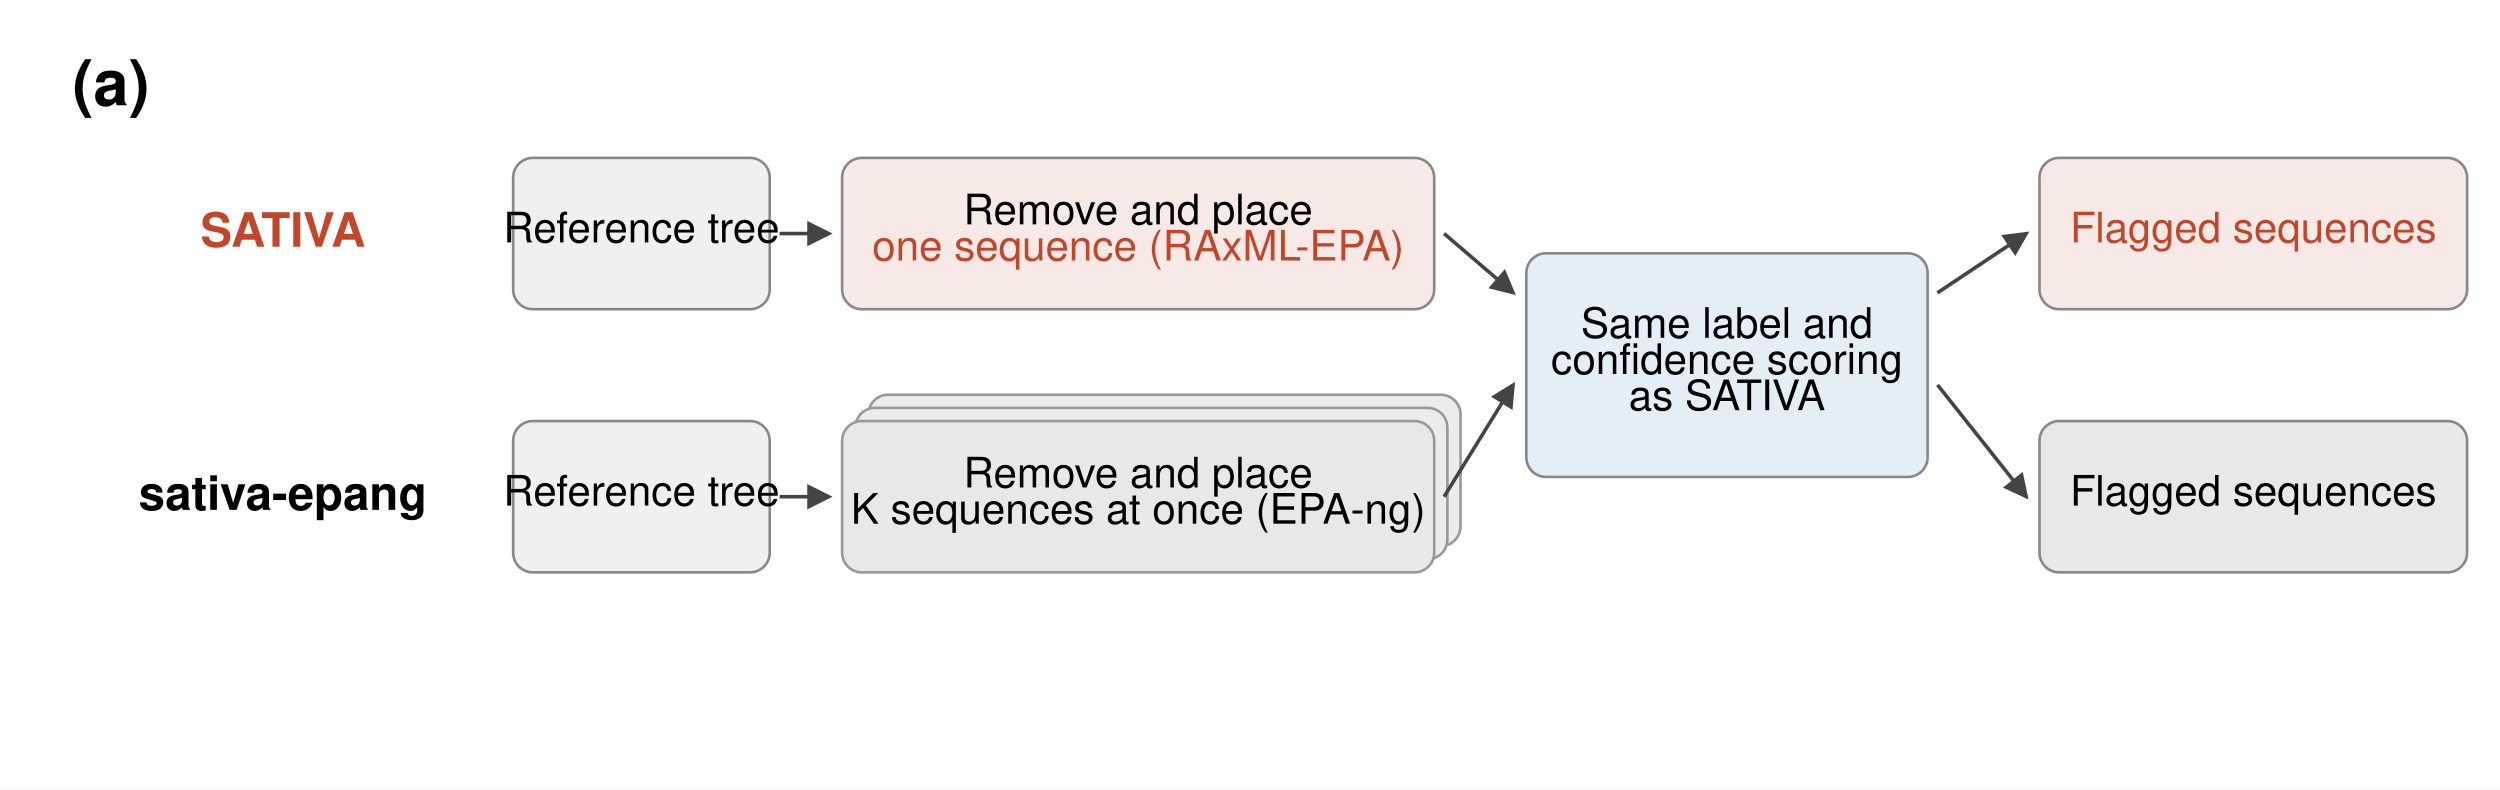
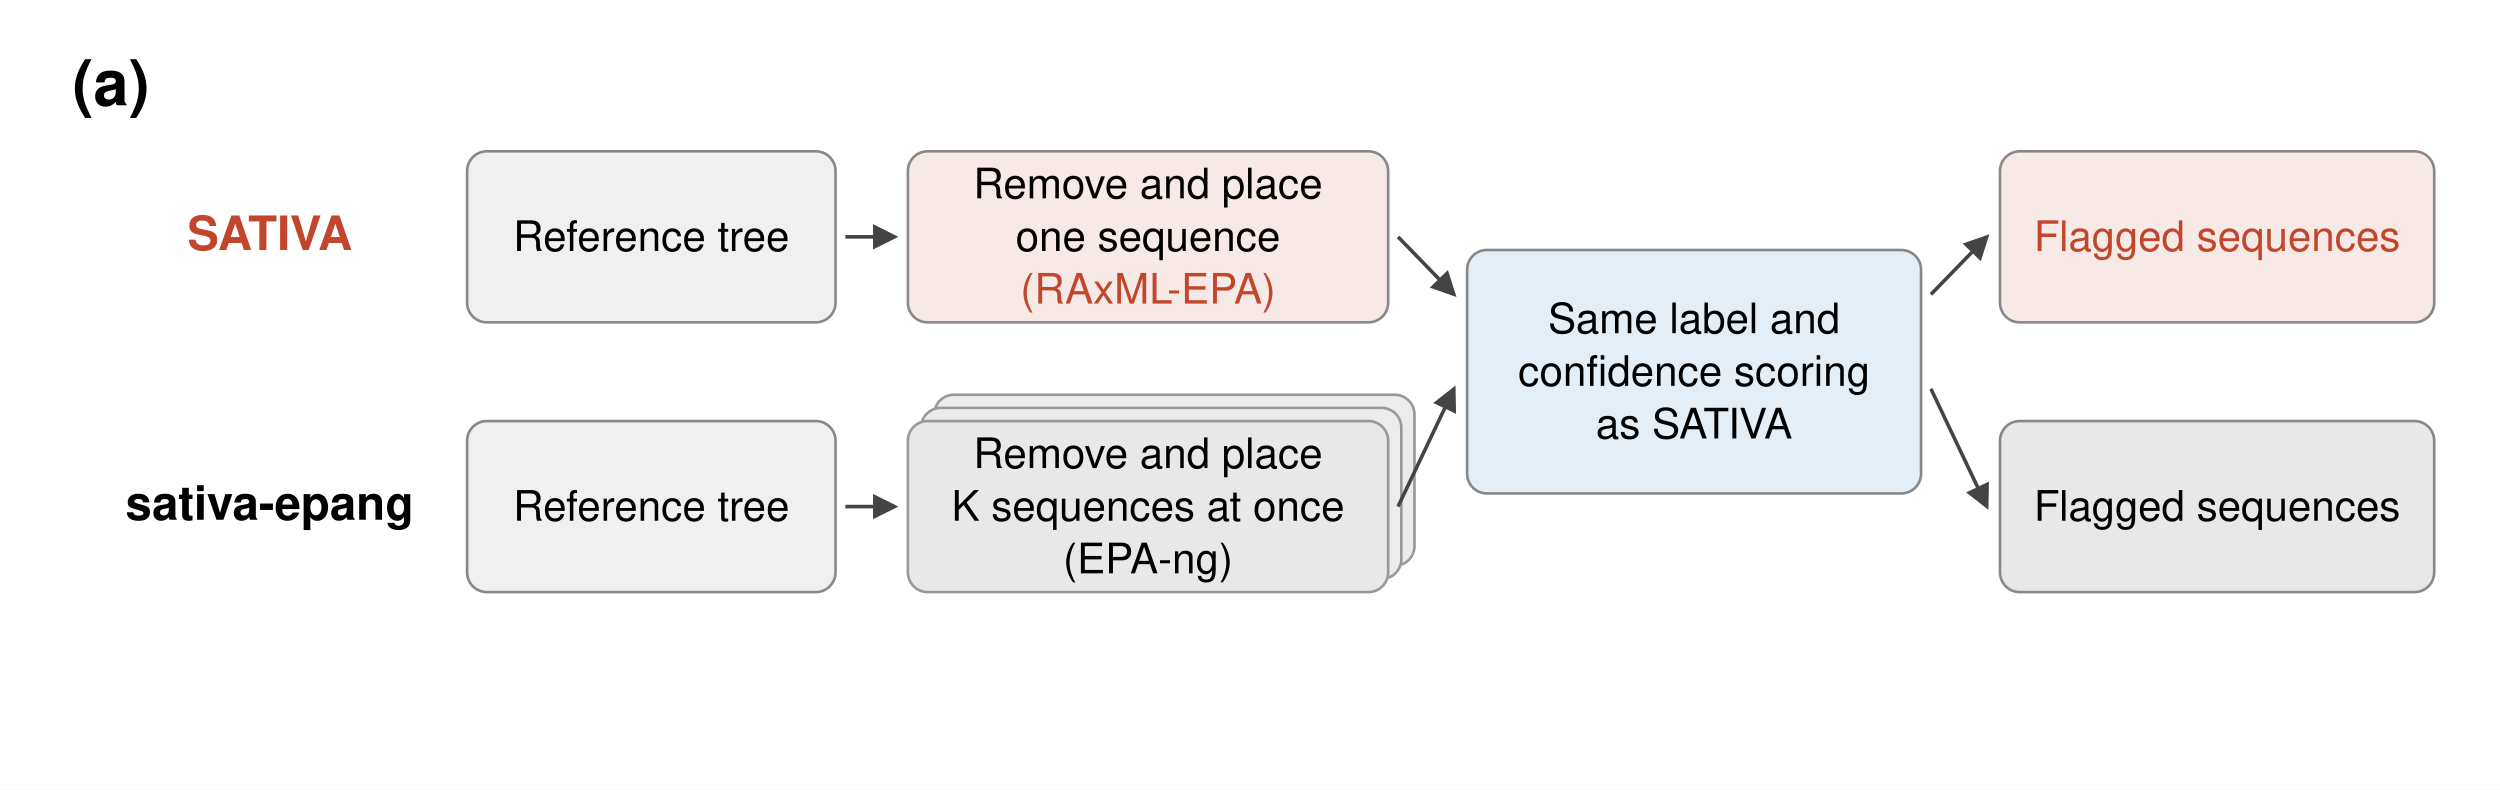
<svg xmlns="http://www.w3.org/2000/svg" width="760" height="240" viewBox="0 0 760 240" font-family="Helvetica,Arial,sans-serif">
  <rect width="760" height="240" fill="#fff" />
  <defs>
    <marker id="head" markerWidth="7" markerHeight="7" refX="6" refY="3.5" orient="auto">
      <path d="M0,0 L7,3.5 L0,7 z" fill="#444" />
    </marker>
  </defs>
  <text x="22.0" y="32.0" font-size="19.2" fill="#000" font-weight="bold" text-anchor="start">(a)</text>
-   <text x="86.0" y="75.0" font-size="14.4" fill="#c1462c" font-weight="bold" text-anchor="middle">SATIVA</text>
-   <text x="86.0" y="155.0" font-size="14.4" fill="#000000" font-weight="bold" text-anchor="middle">sativa-epang</text>
-   <rect x="156" y="48" width="78" height="46" rx="6" fill="#f0f0f0" stroke="#888" stroke-width="0.8" />
-   <text x="195.0" y="73.7" font-size="12.8" fill="#000" font-weight="normal" text-anchor="middle">Reference tree</text>
-   <rect x="156" y="128" width="78" height="46" rx="6" fill="#f0f0f0" stroke="#888" stroke-width="0.8" />
-   <text x="195.0" y="153.7" font-size="12.8" fill="#000" font-weight="normal" text-anchor="middle">Reference tree</text>
-   <rect x="256" y="48" width="180" height="46" rx="6" fill="#f7e9e6" stroke="#888" stroke-width="0.8" />
-   <text x="346.0" y="68.2" font-size="12.8" fill="#000" font-weight="normal" text-anchor="middle">Remove and place</text>
-   <text x="346.0" y="79.2" font-size="12.8" fill="#c1462c" font-weight="normal" text-anchor="middle">one sequence (RAxML-EPA)</text>
-   <rect x="264" y="120" width="180" height="46" rx="6" fill="#ececec" stroke="#999" stroke-width="0.8" />
-   <rect x="260" y="124" width="180" height="46" rx="6" fill="#ececec" stroke="#999" stroke-width="0.8" />
-   <rect x="256" y="128" width="180" height="46" rx="6" fill="#e8e8e8" stroke="#999" stroke-width="0.8" />
-   <text x="346.0" y="148.2" font-size="12.8" fill="#000" font-weight="normal" text-anchor="middle">Remove and place</text>
-   <text x="346.0" y="159.2" font-size="12.8" fill="#000000" font-weight="normal" text-anchor="middle">K sequences at once (EPA-ng)</text>
-   <rect x="464" y="77.0" width="122" height="68" rx="6" fill="#e3eef7" stroke="#888" stroke-width="0.8" />
-   <text x="525.0" y="102.7" font-size="12.8" fill="#000" font-weight="normal" text-anchor="middle">Same label and</text>
-   <text x="525.0" y="113.7" font-size="12.8" fill="#000" font-weight="normal" text-anchor="middle">confidence scoring</text>
-   <text x="525.0" y="124.7" font-size="12.8" fill="#000" font-weight="normal" text-anchor="middle">as SATIVA</text>
-   <rect x="620" y="48" width="130" height="46" rx="6" fill="#f7e9e6" stroke="#888" stroke-width="0.8" />
-   <text x="685.0" y="73.7" font-size="12.8" fill="#c1462c" font-weight="normal" text-anchor="middle">Flagged sequences</text>
-   <rect x="620" y="128" width="130" height="46" rx="6" fill="#e8e8e8" stroke="#888" stroke-width="0.8" />
-   <text x="685.0" y="153.7" font-size="12.8" fill="#000000" font-weight="normal" text-anchor="middle">Flagged sequences</text>
-   <line x1="237.0" y1="71.0" x2="252.0" y2="71.0" stroke="#444" stroke-width="1.1" marker-end="url(#head)" />
-   <line x1="439.0" y1="71.0" x2="460.0" y2="89.0" stroke="#444" stroke-width="1.1" marker-end="url(#head)" />
-   <line x1="589.0" y1="89.0" x2="616.0" y2="71.0" stroke="#444" stroke-width="1.1" marker-end="url(#head)" />
-   <line x1="237.0" y1="151.0" x2="252.0" y2="151.0" stroke="#444" stroke-width="1.1" marker-end="url(#head)" />
-   <line x1="439.0" y1="151.0" x2="460.0" y2="117.0" stroke="#444" stroke-width="1.1" marker-end="url(#head)" />
-   <line x1="589.0" y1="117.0" x2="616.0" y2="151.0" stroke="#444" stroke-width="1.1" marker-end="url(#head)" />
+   <text x="82.0" y="76.0" font-size="14.4" fill="#c1462c" font-weight="bold" text-anchor="middle">SATIVA</text>
+   <text x="82.0" y="158.0" font-size="14.4" fill="#000000" font-weight="bold" text-anchor="middle">sativa-epang</text>
+   <rect x="142" y="46" width="112" height="52" rx="6" fill="#f0f0f0" stroke="#888" stroke-width="0.8" />
+   <text x="198.0" y="76.3" font-size="12.8" fill="#000" font-weight="normal" text-anchor="middle">Reference tree</text>
+   <rect x="142" y="128" width="112" height="52" rx="6" fill="#f0f0f0" stroke="#888" stroke-width="0.8" />
+   <text x="198.0" y="158.3" font-size="12.8" fill="#000" font-weight="normal" text-anchor="middle">Reference tree</text>
+   <rect x="276" y="46" width="146" height="52" rx="6" fill="#f7e9e6" stroke="#888" stroke-width="0.8" />
+   <text x="349.0" y="60.3" font-size="12.8" fill="#000" font-weight="normal" text-anchor="middle">Remove and place</text>
+   <text x="349.0" y="76.3" font-size="12.8" fill="#000" font-weight="normal" text-anchor="middle">one sequence</text>
+   <text x="349.0" y="92.3" font-size="12.8" fill="#c1462c" font-weight="normal" text-anchor="middle">(RAxML-EPA)</text>
+   <rect x="284" y="120" width="146" height="52" rx="6" fill="#ececec" stroke="#999" stroke-width="0.8" />
+   <rect x="280" y="124" width="146" height="52" rx="6" fill="#ececec" stroke="#999" stroke-width="0.8" />
+   <rect x="276" y="128" width="146" height="52" rx="6" fill="#e8e8e8" stroke="#999" stroke-width="0.8" />
+   <text x="349.0" y="142.3" font-size="12.8" fill="#000" font-weight="normal" text-anchor="middle">Remove and place</text>
+   <text x="349.0" y="158.3" font-size="12.8" fill="#000" font-weight="normal" text-anchor="middle">K sequences at once</text>
+   <text x="349.0" y="174.3" font-size="12.8" fill="#000000" font-weight="normal" text-anchor="middle">(EPA-ng)</text>
+   <rect x="446" y="76.0" width="138" height="74" rx="6" fill="#e3eef7" stroke="#888" stroke-width="0.8" />
+   <text x="515.0" y="101.3" font-size="12.8" fill="#000" font-weight="normal" text-anchor="middle">Same label and</text>
+   <text x="515.0" y="117.3" font-size="12.8" fill="#000" font-weight="normal" text-anchor="middle">confidence scoring</text>
+   <text x="515.0" y="133.3" font-size="12.8" fill="#000" font-weight="normal" text-anchor="middle">as SATIVA</text>
+   <rect x="608" y="46" width="132" height="52" rx="6" fill="#f7e9e6" stroke="#888" stroke-width="0.8" />
+   <text x="674.0" y="76.3" font-size="12.8" fill="#c1462c" font-weight="normal" text-anchor="middle">Flagged sequences</text>
+   <rect x="608" y="128" width="132" height="52" rx="6" fill="#e8e8e8" stroke="#888" stroke-width="0.8" />
+   <text x="674.0" y="158.3" font-size="12.8" fill="#000000" font-weight="normal" text-anchor="middle">Flagged sequences</text>
+   <line x1="257.0" y1="72.0" x2="272.0" y2="72.0" stroke="#444" stroke-width="1.1" marker-end="url(#head)" />
+   <line x1="425.0" y1="72.0" x2="442.0" y2="89.5" stroke="#444" stroke-width="1.1" marker-end="url(#head)" />
+   <line x1="587.0" y1="89.5" x2="604.0" y2="72.0" stroke="#444" stroke-width="1.1" marker-end="url(#head)" />
+   <line x1="257.0" y1="154.0" x2="272.0" y2="154.0" stroke="#444" stroke-width="1.1" marker-end="url(#head)" />
+   <line x1="425.0" y1="154.0" x2="442.0" y2="118.2" stroke="#444" stroke-width="1.1" marker-end="url(#head)" />
+   <line x1="587.0" y1="118.2" x2="604.0" y2="154.0" stroke="#444" stroke-width="1.1" marker-end="url(#head)" />
</svg>
